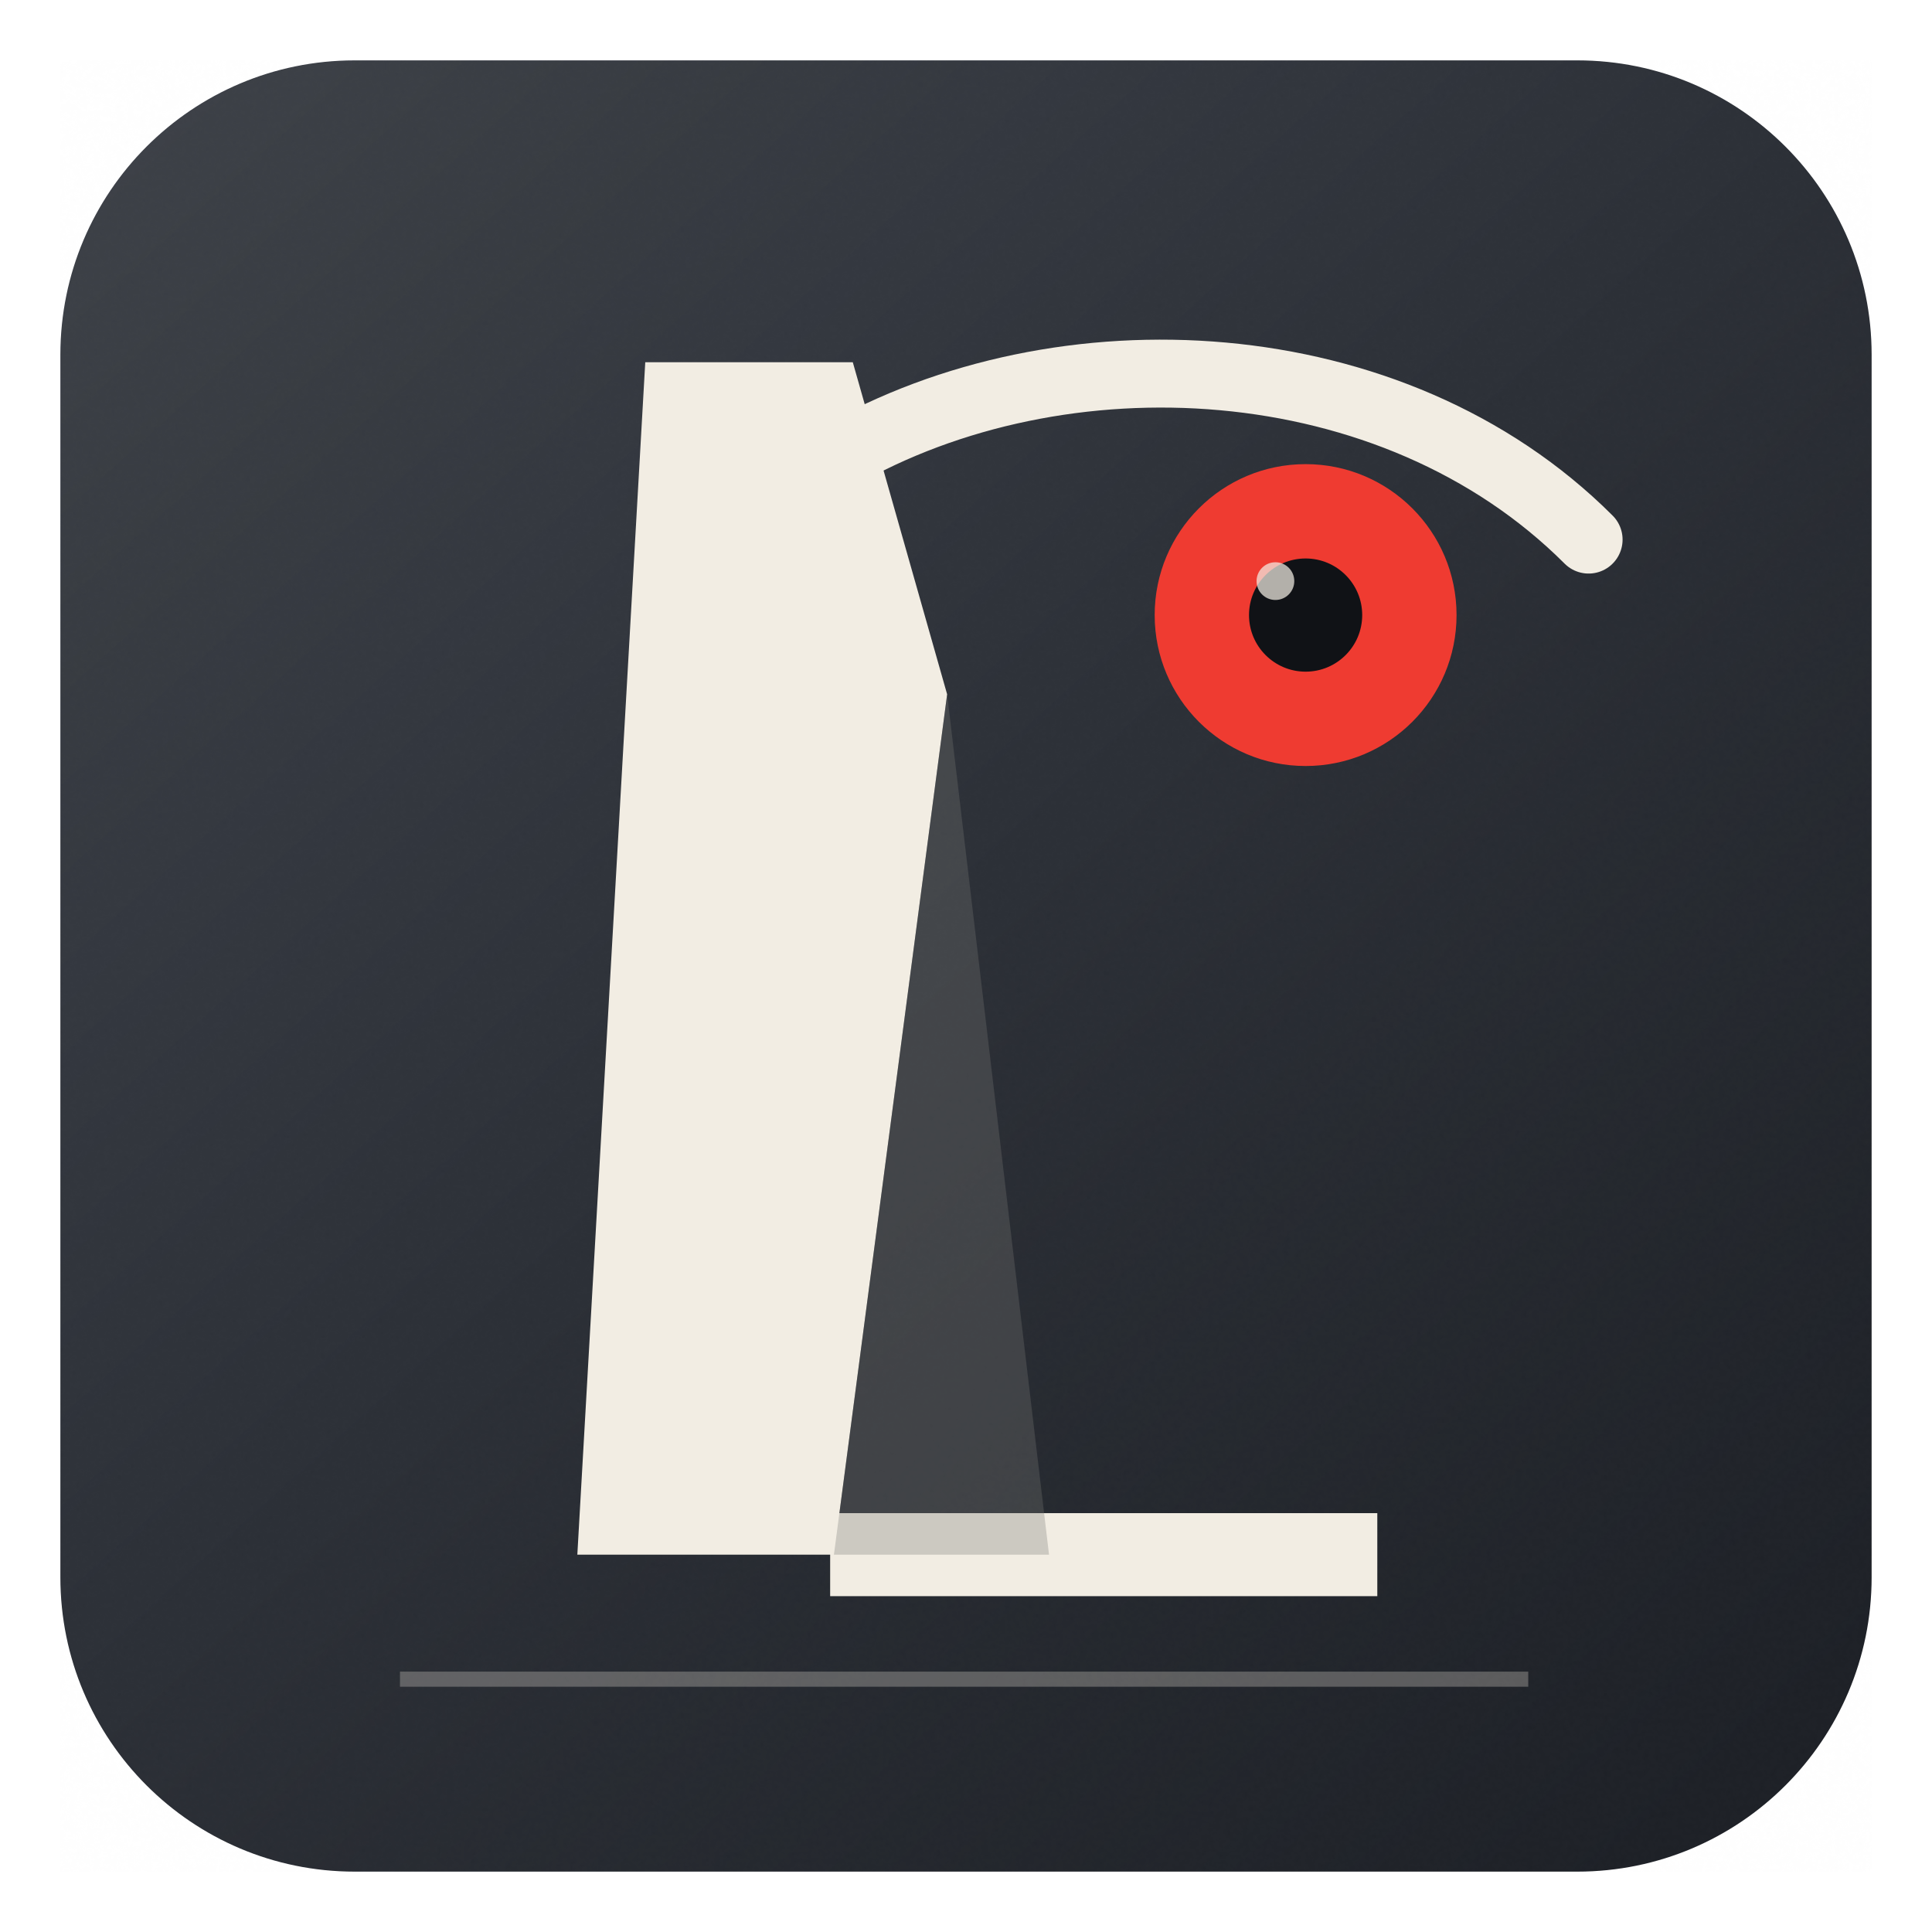
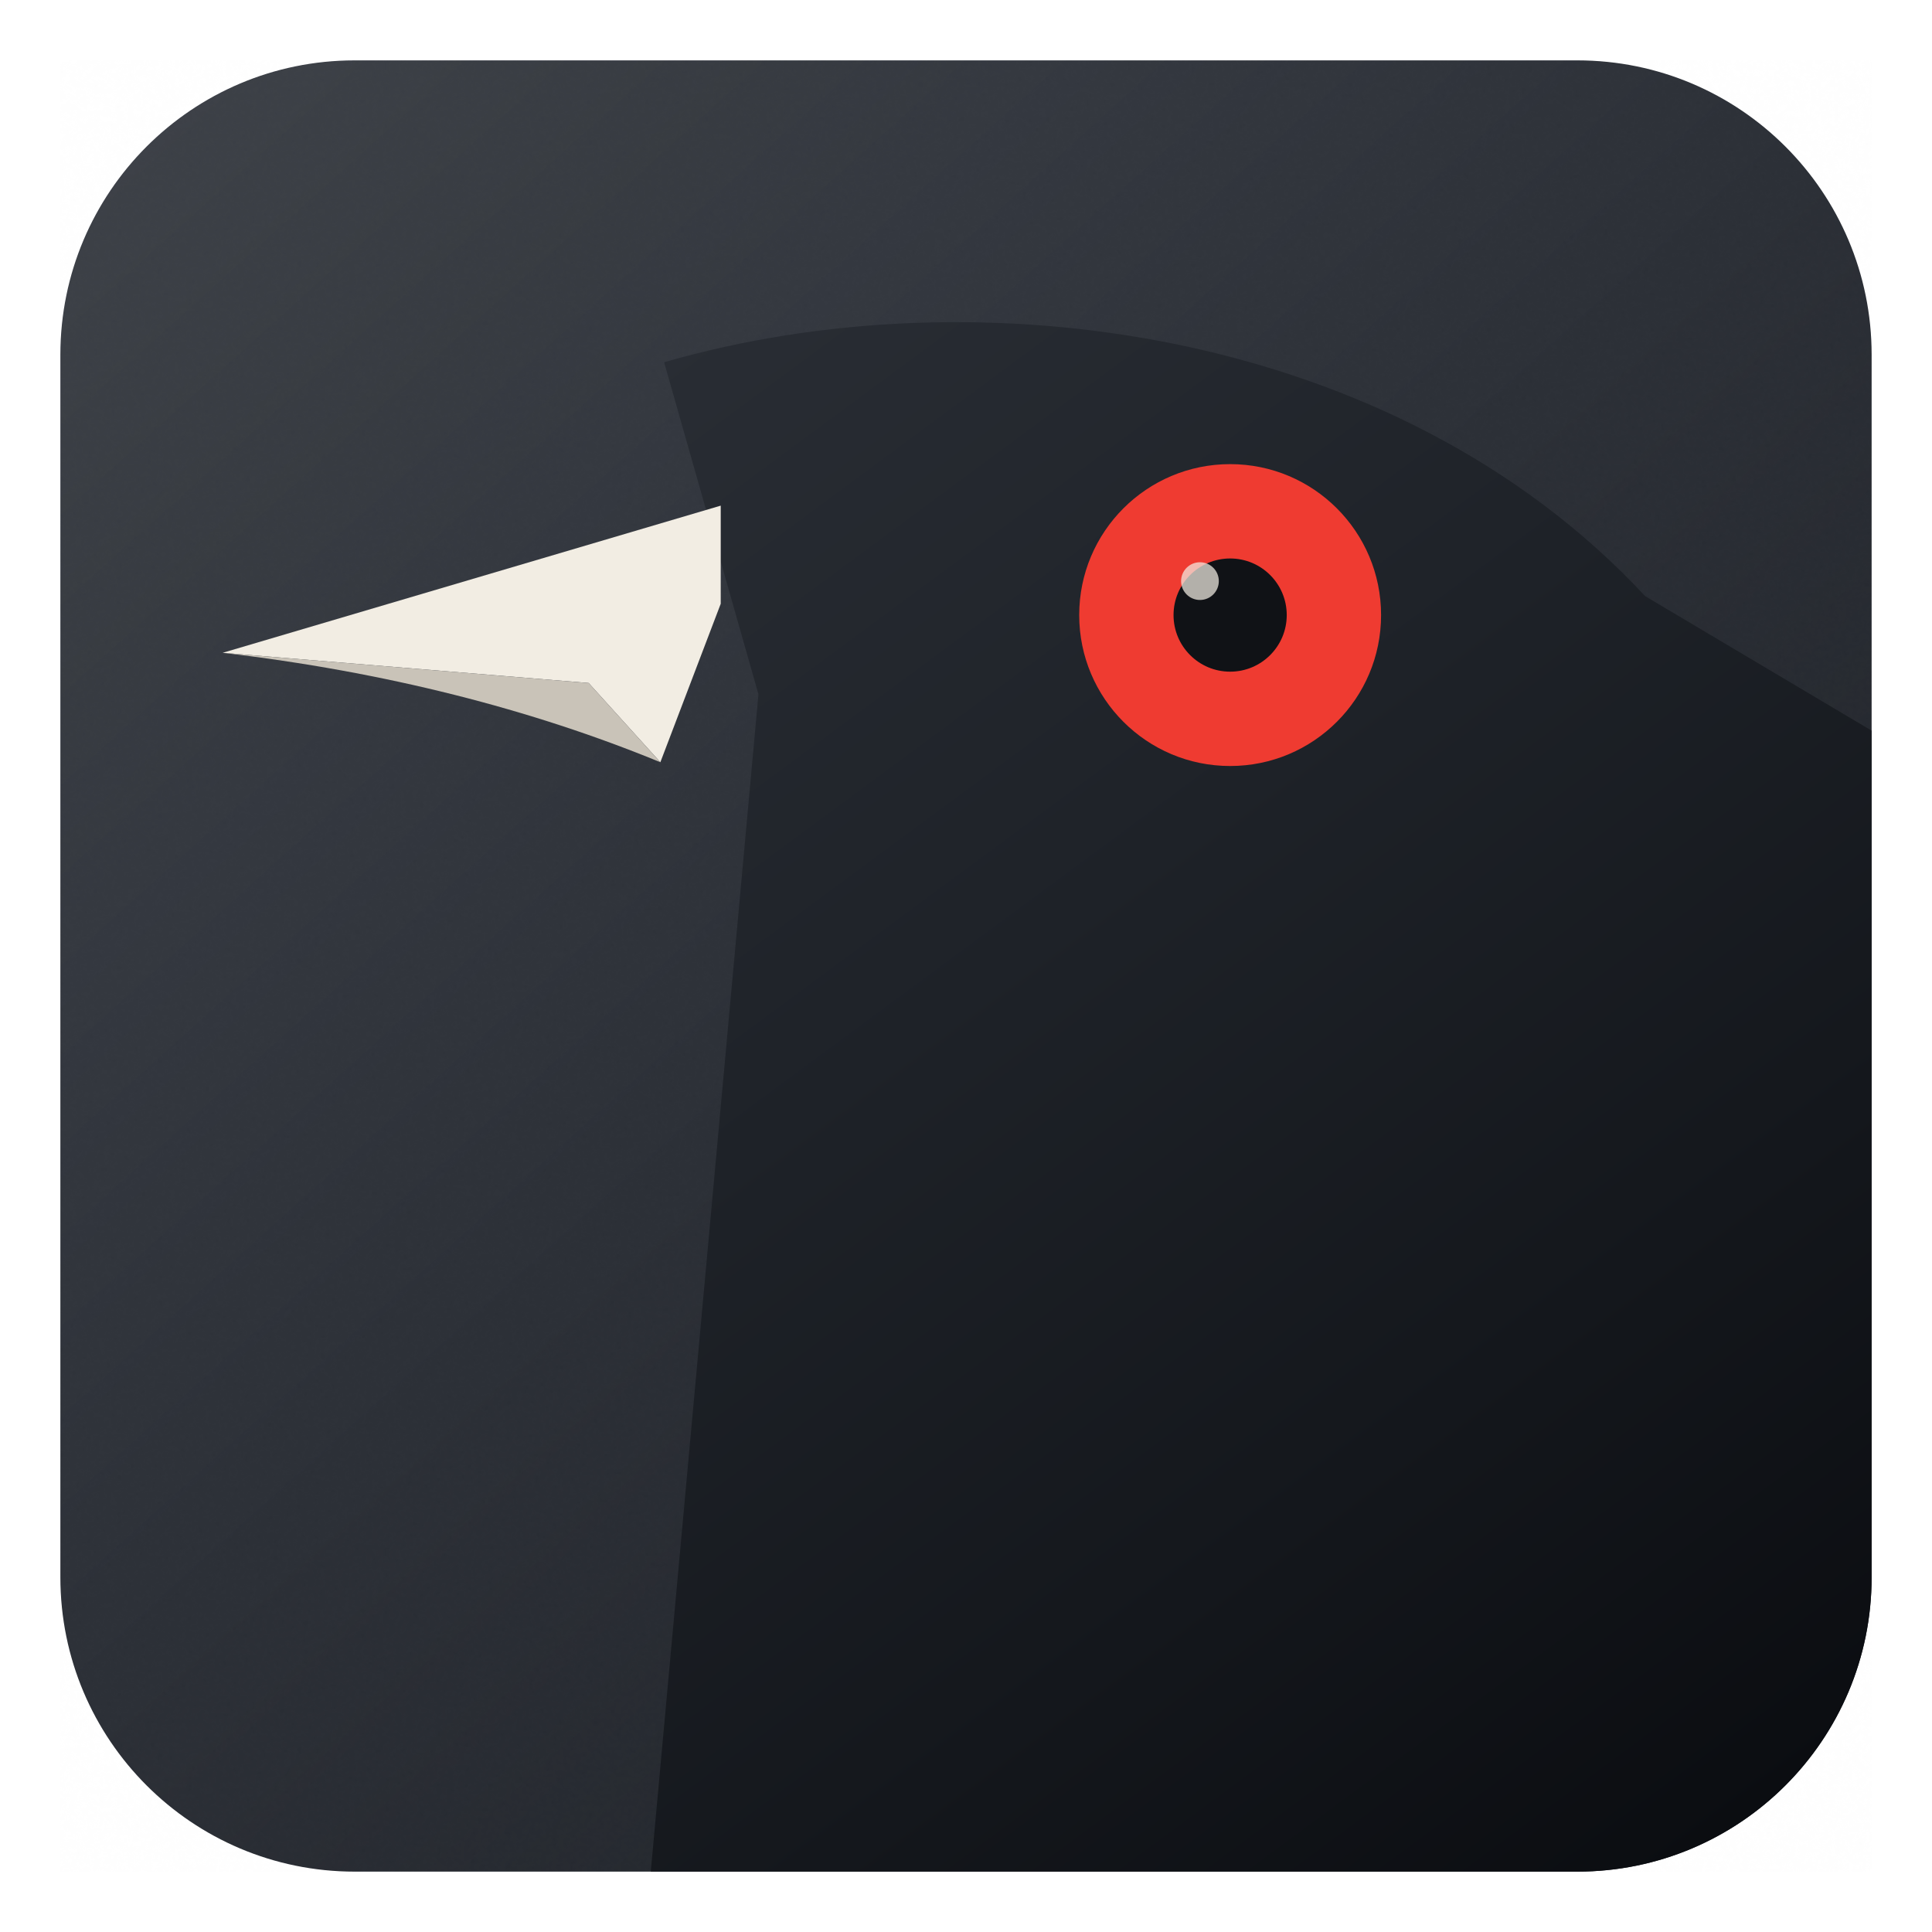
<svg xmlns="http://www.w3.org/2000/svg" width="512" height="512" viewBox="0 0 512 512">
  <defs>
    <clipPath id="iconClip" clipPathUnits="userSpaceOnUse">
      <rect x="16" y="16" width="480" height="480" rx="78" />
    </clipPath>
    <linearGradient id="night" x1="48" y1="24" x2="469" y2="491" gradientUnits="userSpaceOnUse">
      <stop stop-color="#3a3e46" />
      <stop offset="0.48" stop-color="#292d34" />
      <stop offset="1" stop-color="#1a1d23" />
    </linearGradient>
    <linearGradient id="bodyShade" x1="190" y1="96" x2="478" y2="486" gradientUnits="userSpaceOnUse">
      <stop stop-color="#292d34" />
      <stop offset="0.38" stop-color="#1e2228" />
      <stop offset="0.72" stop-color="#14171c" />
      <stop offset="1" stop-color="#0b0d11" />
    </linearGradient>
    <radialGradient id="sheen" cx="0" cy="0" r="1" gradientTransform="translate(194 101) rotate(51) scale(390)">
      <stop stop-color="#ffffff" stop-opacity="0.07" />
      <stop offset="0.62" stop-color="#ffffff" stop-opacity="0" />
    </radialGradient>
    <filter id="grain" x="0" y="0" width="100%" height="100%">
      <feTurbulence type="fractalNoise" baseFrequency="0.65" numOctaves="2" seed="29" result="n" />
      <feColorMatrix in="n" type="saturate" values="0" result="m" />
      <feComponentTransfer in="m">
        <feFuncA type="table" tableValues="0 0.038" />
      </feComponentTransfer>
    </filter>
  </defs>
  <rect x="16" y="16" width="480" height="480" rx="78" fill="url(#night)" />
  <rect x="16" y="16" width="480" height="480" rx="78" fill="url(#sheen)" />
  <rect x="16" y="16" width="480" height="480" rx="78" filter="url(#grain)" opacity="0.48" />
-   <path d="M171 96H226L251 184L221 412H153L171 96Z" fill="#f2ede3" />
-   <path d="M222 121C281 87 369 91 421 143" fill="none" stroke="#f2ede3" stroke-width="18" stroke-linecap="round" />
-   <path d="M220 412H365" stroke="#f2ede3" stroke-width="22" />
-   <path d="M251 184L221 412H278" fill="#777773" opacity="0.31" />
-   <circle cx="346" cy="163" r="40" fill="#ef3b31" />
-   <circle cx="346" cy="163" r="15" fill="#101216" />
-   <circle cx="338" cy="154" r="5" fill="#f2ede3" opacity="0.72" />
-   <path d="M106 445H405" stroke="#f2ede3" stroke-opacity="0.28" stroke-width="4" />
+   <g clip-path="url(#iconClip)">
+     <g transform="translate(-20 0)">
+       <path d="M196 96C279 72 390 87 456 158L520 196V512H191L221 184L196 96Z" fill="url(#bodyShade)" />
+       <path d="M211 134L79 173L176 181L195 202L211 160Z" fill="#f2ede3" />
+       <path d="M79 173L176 181L195 202C161 188 122 178 79 173Z" fill="#c9c3b8" />
+       <circle cx="346" cy="163" r="40" fill="#ef3b31" />
+       <circle cx="346" cy="163" r="15" fill="#101216" />
+       <circle cx="338" cy="154" r="5" fill="#f2ede3" opacity="0.72" />
+     </g>
+   </g>
</svg>
